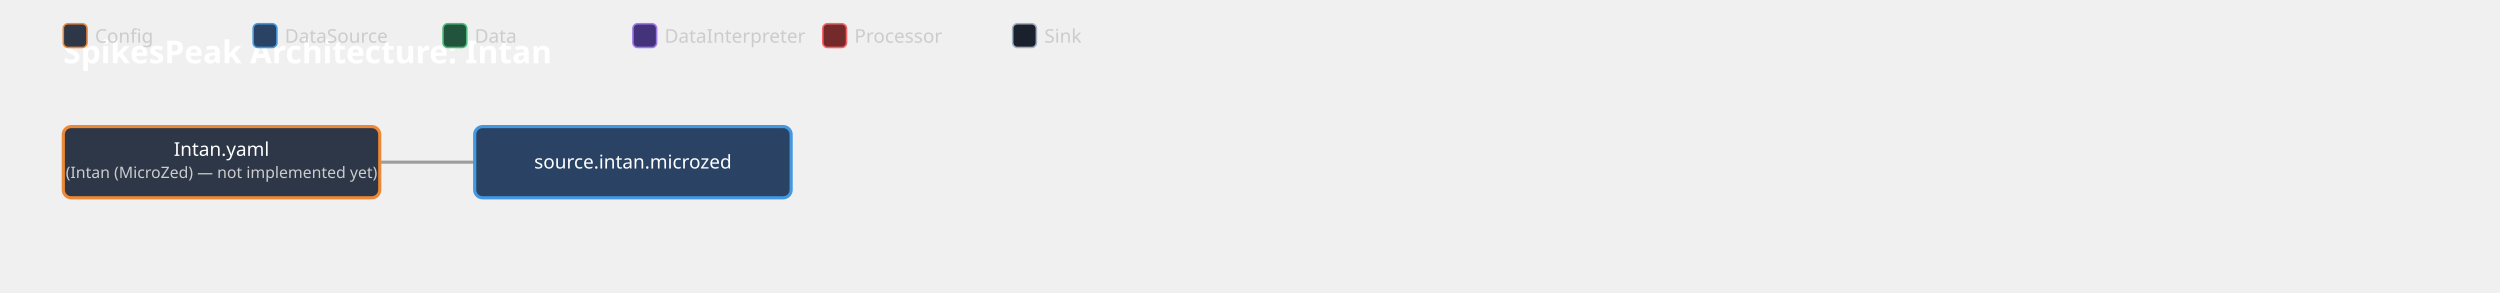
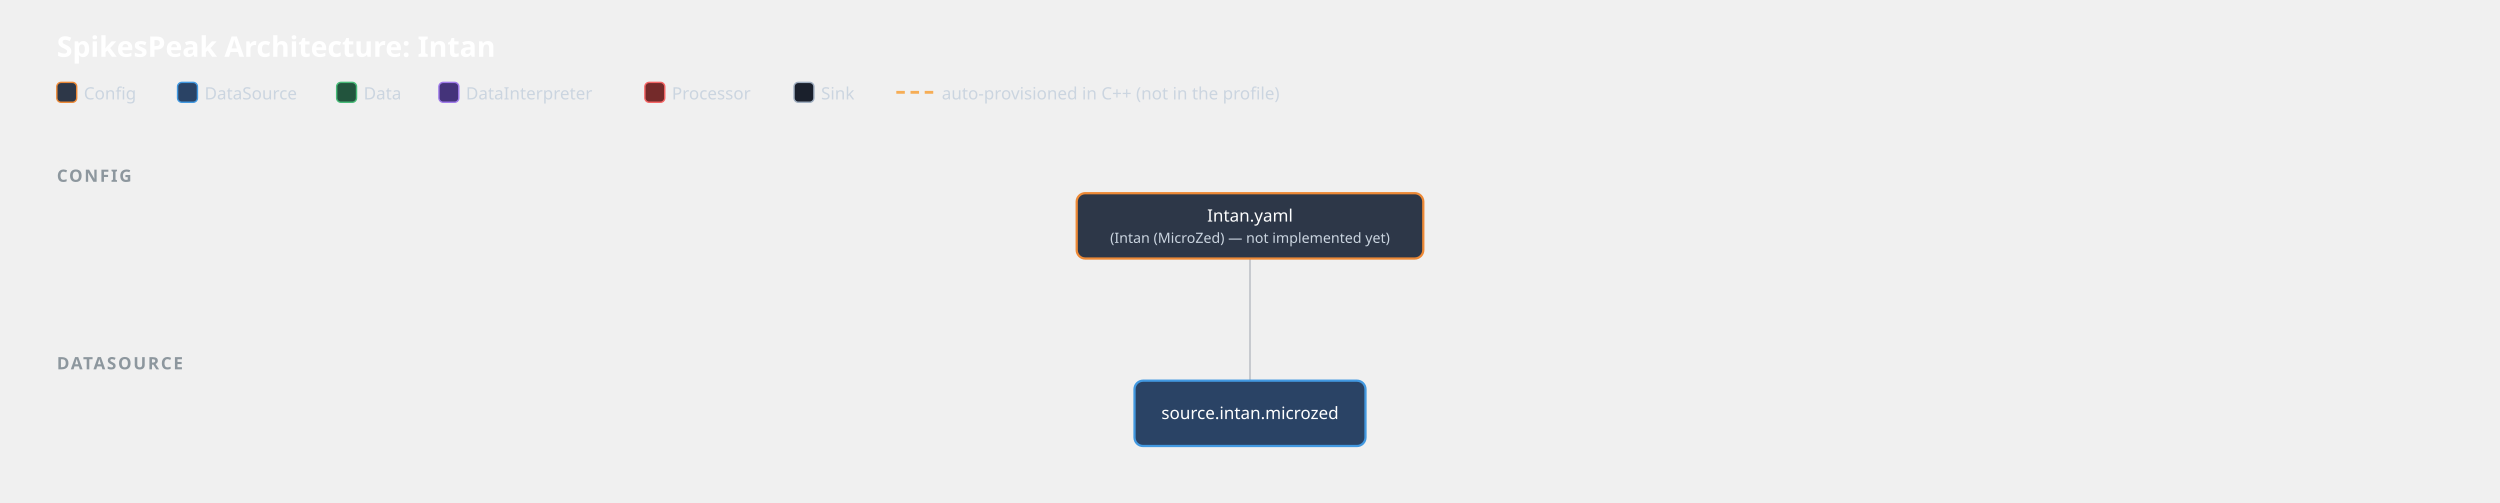
- <svg xmlns="http://www.w3.org/2000/svg" width="1580.0" height="185.0" style="background-color: #1a1a1a;">
+ <svg xmlns="http://www.w3.org/2000/svg" width="1760.0" height="354.0" viewBox="0 0 1760.0 354.0" preserveAspectRatio="xMidYMin meet" style="background-color: #1a1a1a; max-width: 100%; height: auto;">
  <text x="40" y="40" fill="#fff" font-family="sans-serif" font-size="20" font-weight="bold">SpikesPeak Architecture: Intan</text>
  <g id="legend">
-     <rect x="40" y="15" width="15" height="15" rx="3" fill="#2d3748" stroke="#ed8936" stroke-width="1" />
-     <text x="60" y="27" fill="#ccc" font-family="sans-serif" font-size="12">Config</text>
-     <rect x="160" y="15" width="15" height="15" rx="3" fill="#2a4365" stroke="#4299e1" stroke-width="1" />
-     <text x="180" y="27" fill="#ccc" font-family="sans-serif" font-size="12">DataSource</text>
-     <rect x="280" y="15" width="15" height="15" rx="3" fill="#22543d" stroke="#48bb78" stroke-width="1" />
-     <text x="300" y="27" fill="#ccc" font-family="sans-serif" font-size="12">Data</text>
-     <rect x="400" y="15" width="15" height="15" rx="3" fill="#44337a" stroke="#9f7aea" stroke-width="1" />
-     <text x="420" y="27" fill="#ccc" font-family="sans-serif" font-size="12">DataInterpreter</text>
-     <rect x="520" y="15" width="15" height="15" rx="3" fill="#742a2a" stroke="#f56565" stroke-width="1" />
-     <text x="540" y="27" fill="#ccc" font-family="sans-serif" font-size="12">Processor</text>
-     <rect x="640" y="15" width="15" height="15" rx="3" fill="#1a202c" stroke="#a0aec0" stroke-width="1" />
-     <text x="660" y="27" fill="#ccc" font-family="sans-serif" font-size="12">Sink</text>
+     <rect x="40" y="58" width="14" height="14" rx="3" fill="#2d3748" stroke="#ed8936" stroke-width="1" />
+     <text x="59" y="70" fill="#cbd5e0" font-family="sans-serif" font-size="12">Config</text>
+     <rect x="125" y="58" width="14" height="14" rx="3" fill="#2a4365" stroke="#4299e1" stroke-width="1" />
+     <text x="144" y="70" fill="#cbd5e0" font-family="sans-serif" font-size="12">DataSource</text>
+     <rect x="237" y="58" width="14" height="14" rx="3" fill="#22543d" stroke="#48bb78" stroke-width="1" />
+     <text x="256" y="70" fill="#cbd5e0" font-family="sans-serif" font-size="12">Data</text>
+     <rect x="309" y="58" width="14" height="14" rx="3" fill="#44337a" stroke="#9f7aea" stroke-width="1" />
+     <text x="328" y="70" fill="#cbd5e0" font-family="sans-serif" font-size="12">DataInterpreter</text>
+     <rect x="454" y="58" width="14" height="14" rx="3" fill="#742a2a" stroke="#f56565" stroke-width="1" />
+     <text x="473" y="70" fill="#cbd5e0" font-family="sans-serif" font-size="12">Processor</text>
+     <rect x="559" y="58" width="14" height="14" rx="3" fill="#1a202c" stroke="#a0aec0" stroke-width="1" />
+     <text x="578" y="70" fill="#cbd5e0" font-family="sans-serif" font-size="12">Sink</text>
+     <path d="M 631 65 l 26 0" stroke="#f6ad55" stroke-width="2" stroke-dasharray="6 4" />
+     <text x="663" y="70" fill="#cbd5e0" font-family="sans-serif" font-size="12">auto-provisioned in C++ (not in the profile)</text>
  </g>
  <g id="edges">
-     <path d="M 240.0 102.5 C 270.0 102.5, 270.0 102.5, 300.0 102.5" fill="none" stroke="#666" stroke-width="2" opacity="0.6" />
+     <path d="M 880.0 182.0 C 880.0 207.8, 880.0 224.0, 880.0 242.0 L 880.0 268.0" fill="none" stroke="#4a5568" stroke-width="1.0" opacity="0.35" />
  </g>
  <g id="nodes">
-     <rect x="40.0" y="80.0" width="200" height="45" rx="5" fill="#2d3748" stroke="#ed8936" stroke-width="2" />
-     <text x="140.0" y="98.5" fill="#fff" font-family="sans-serif" font-size="12" text-anchor="middle">Intan.yaml</text>
-     <text x="140.0" y="112.5" fill="#ccc" font-family="sans-serif" font-size="10" text-anchor="middle">(Intan (MicroZed) — not implemented yet)</text>
-     <rect x="300.0" y="80.0" width="200" height="45" rx="5" fill="#2a4365" stroke="#4299e1" stroke-width="2" />
-     <text x="400.0" y="106.5" fill="#fff" font-family="sans-serif" font-size="12" text-anchor="middle">source.intan.microzed</text>
+     <text x="40" y="128.0" fill="#8d979e" font-family="sans-serif" font-size="12" font-weight="bold" letter-spacing="1.2">CONFIG</text>
+     <text x="40" y="260.0" fill="#8d979e" font-family="sans-serif" font-size="12" font-weight="bold" letter-spacing="1.2">DATASOURCE</text>
+     <rect x="758.0" y="136.0" width="244.0" height="46" rx="6" fill="#2d3748" stroke="#ed8936" stroke-width="1.6" />
+     <text x="880.0" y="156.0" fill="#fff" font-family="sans-serif" font-size="12" text-anchor="middle">Intan.yaml</text>
+     <text x="880.0" y="171.0" fill="#cbd5e0" font-family="sans-serif" font-size="10" text-anchor="middle">(Intan (MicroZed) — not implemented yet)</text>
+     <rect x="798.7" y="268.0" width="162.6" height="46" rx="6" fill="#2a4365" stroke="#4299e1" stroke-width="1.6" />
+     <text x="880.0" y="295.0" fill="#fff" font-family="sans-serif" font-size="12" text-anchor="middle">source.intan.microzed</text>
  </g>
</svg>
